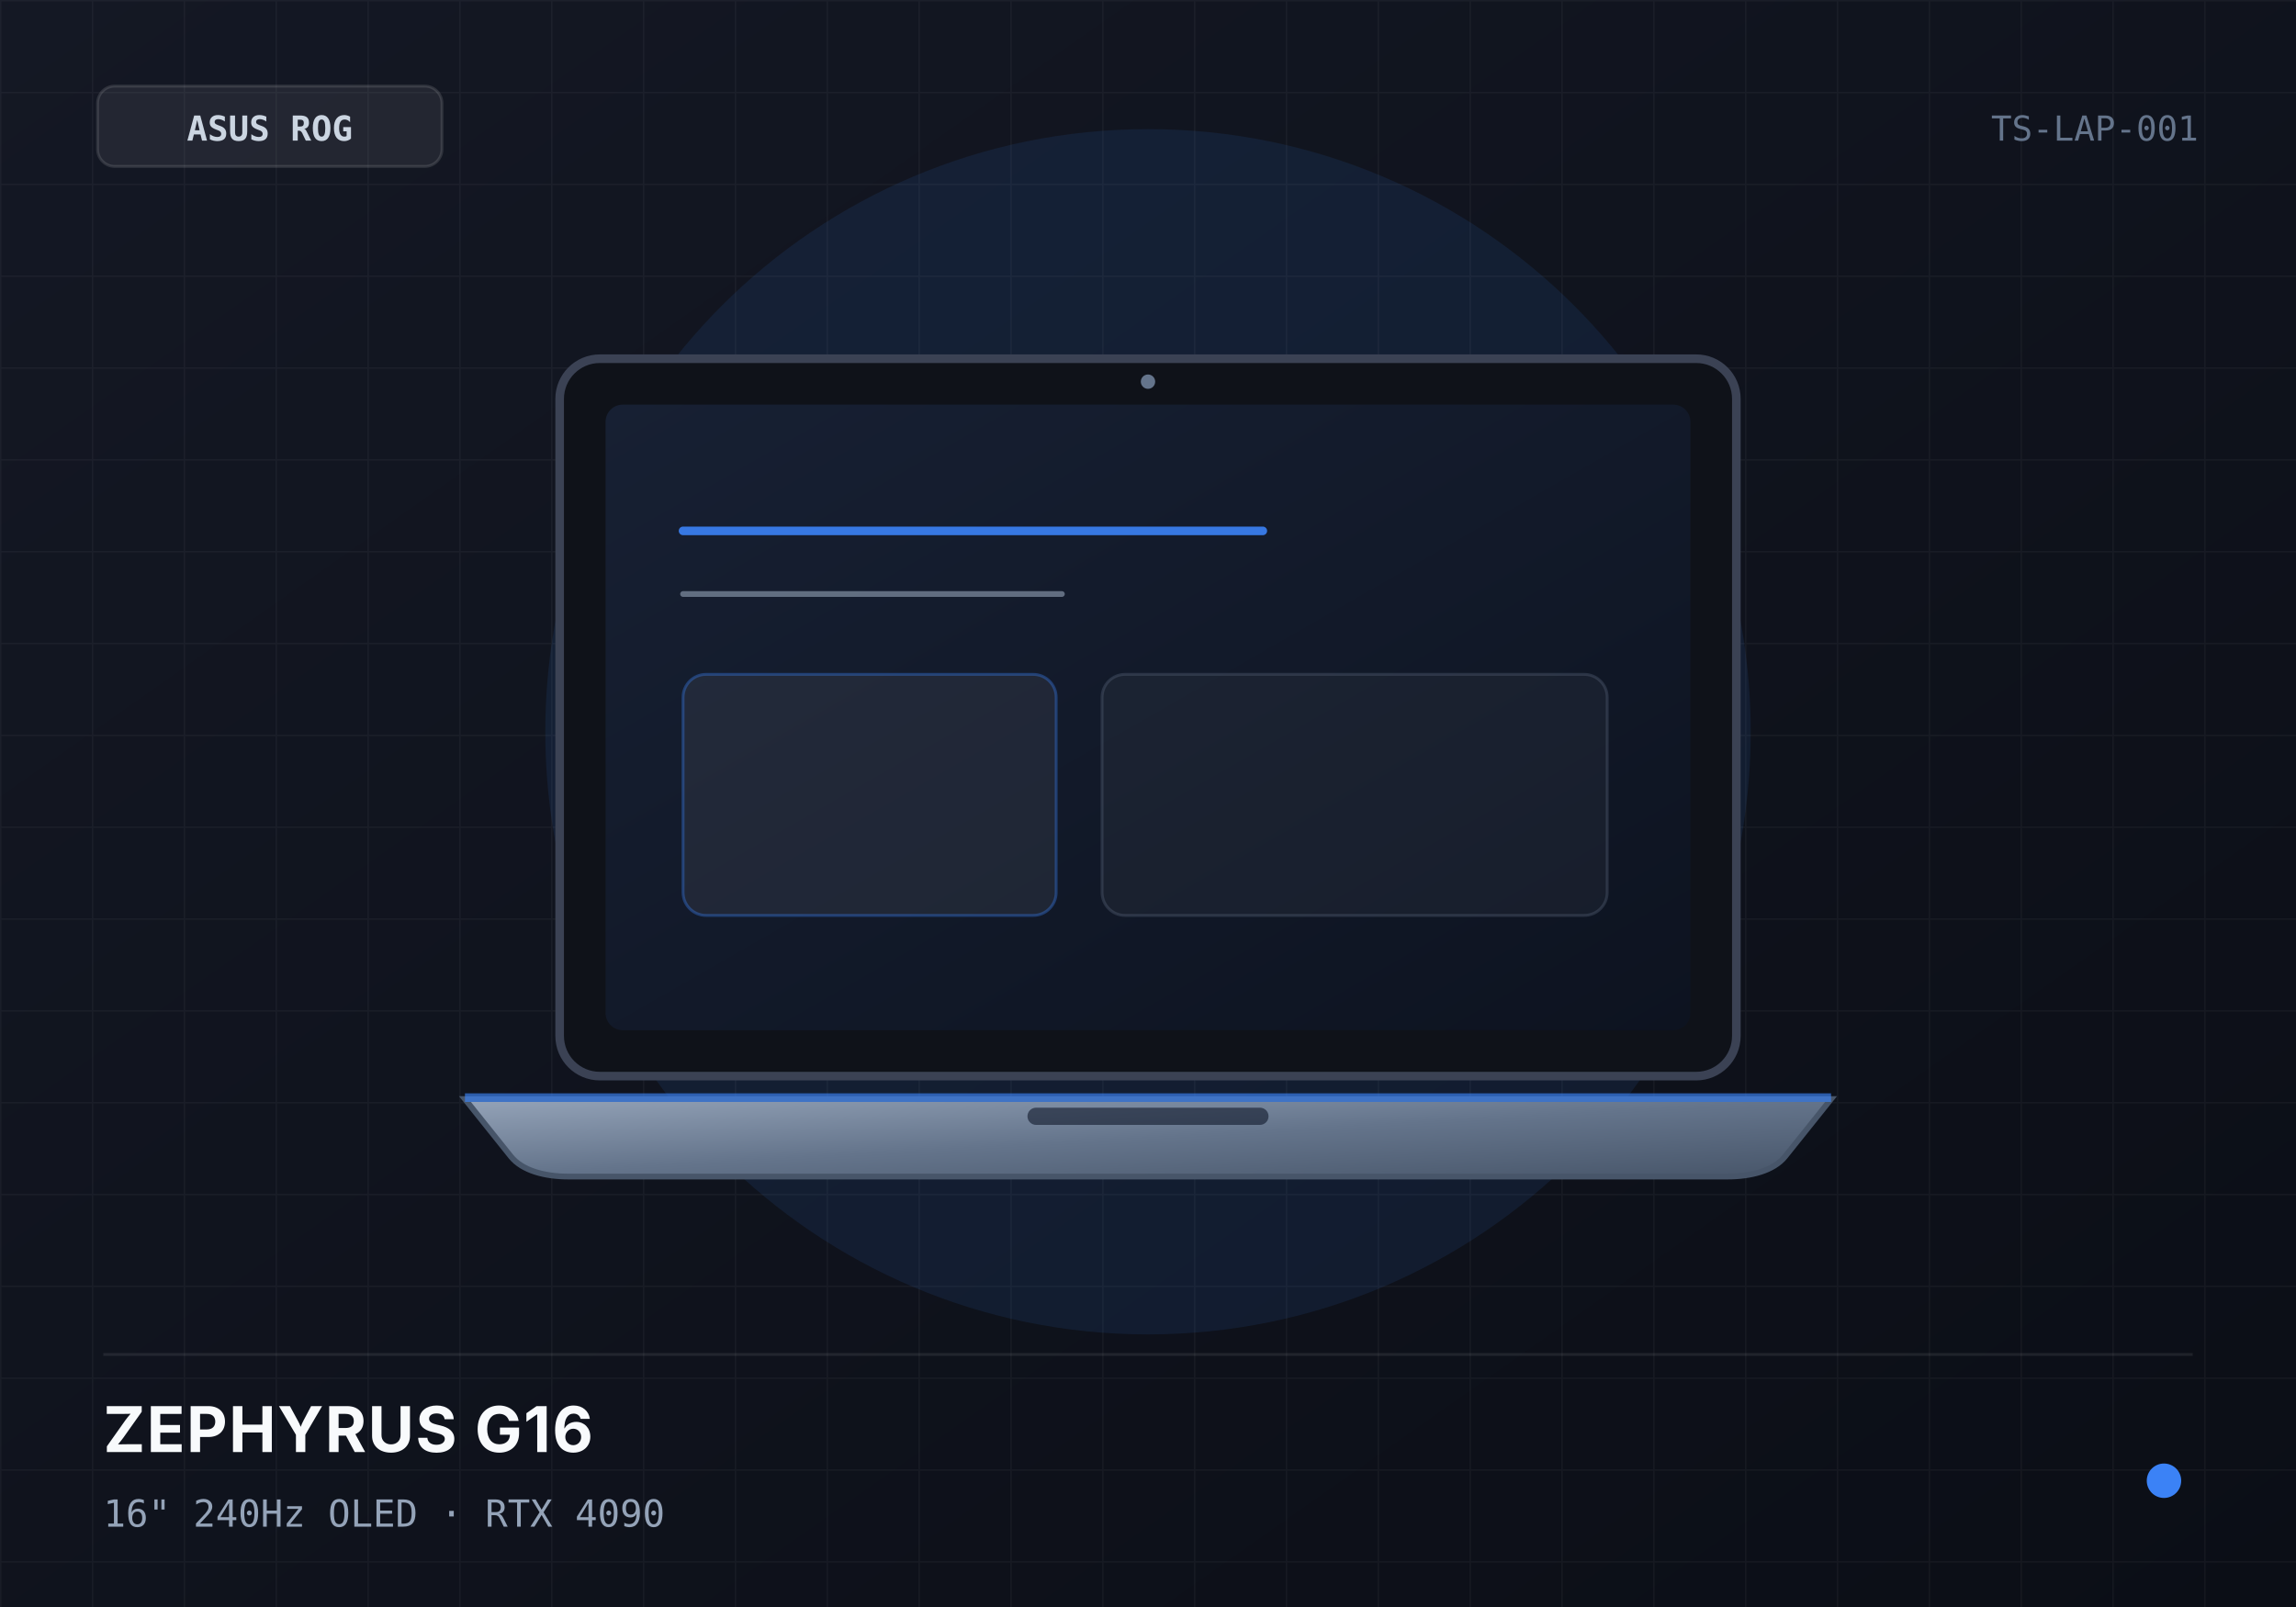
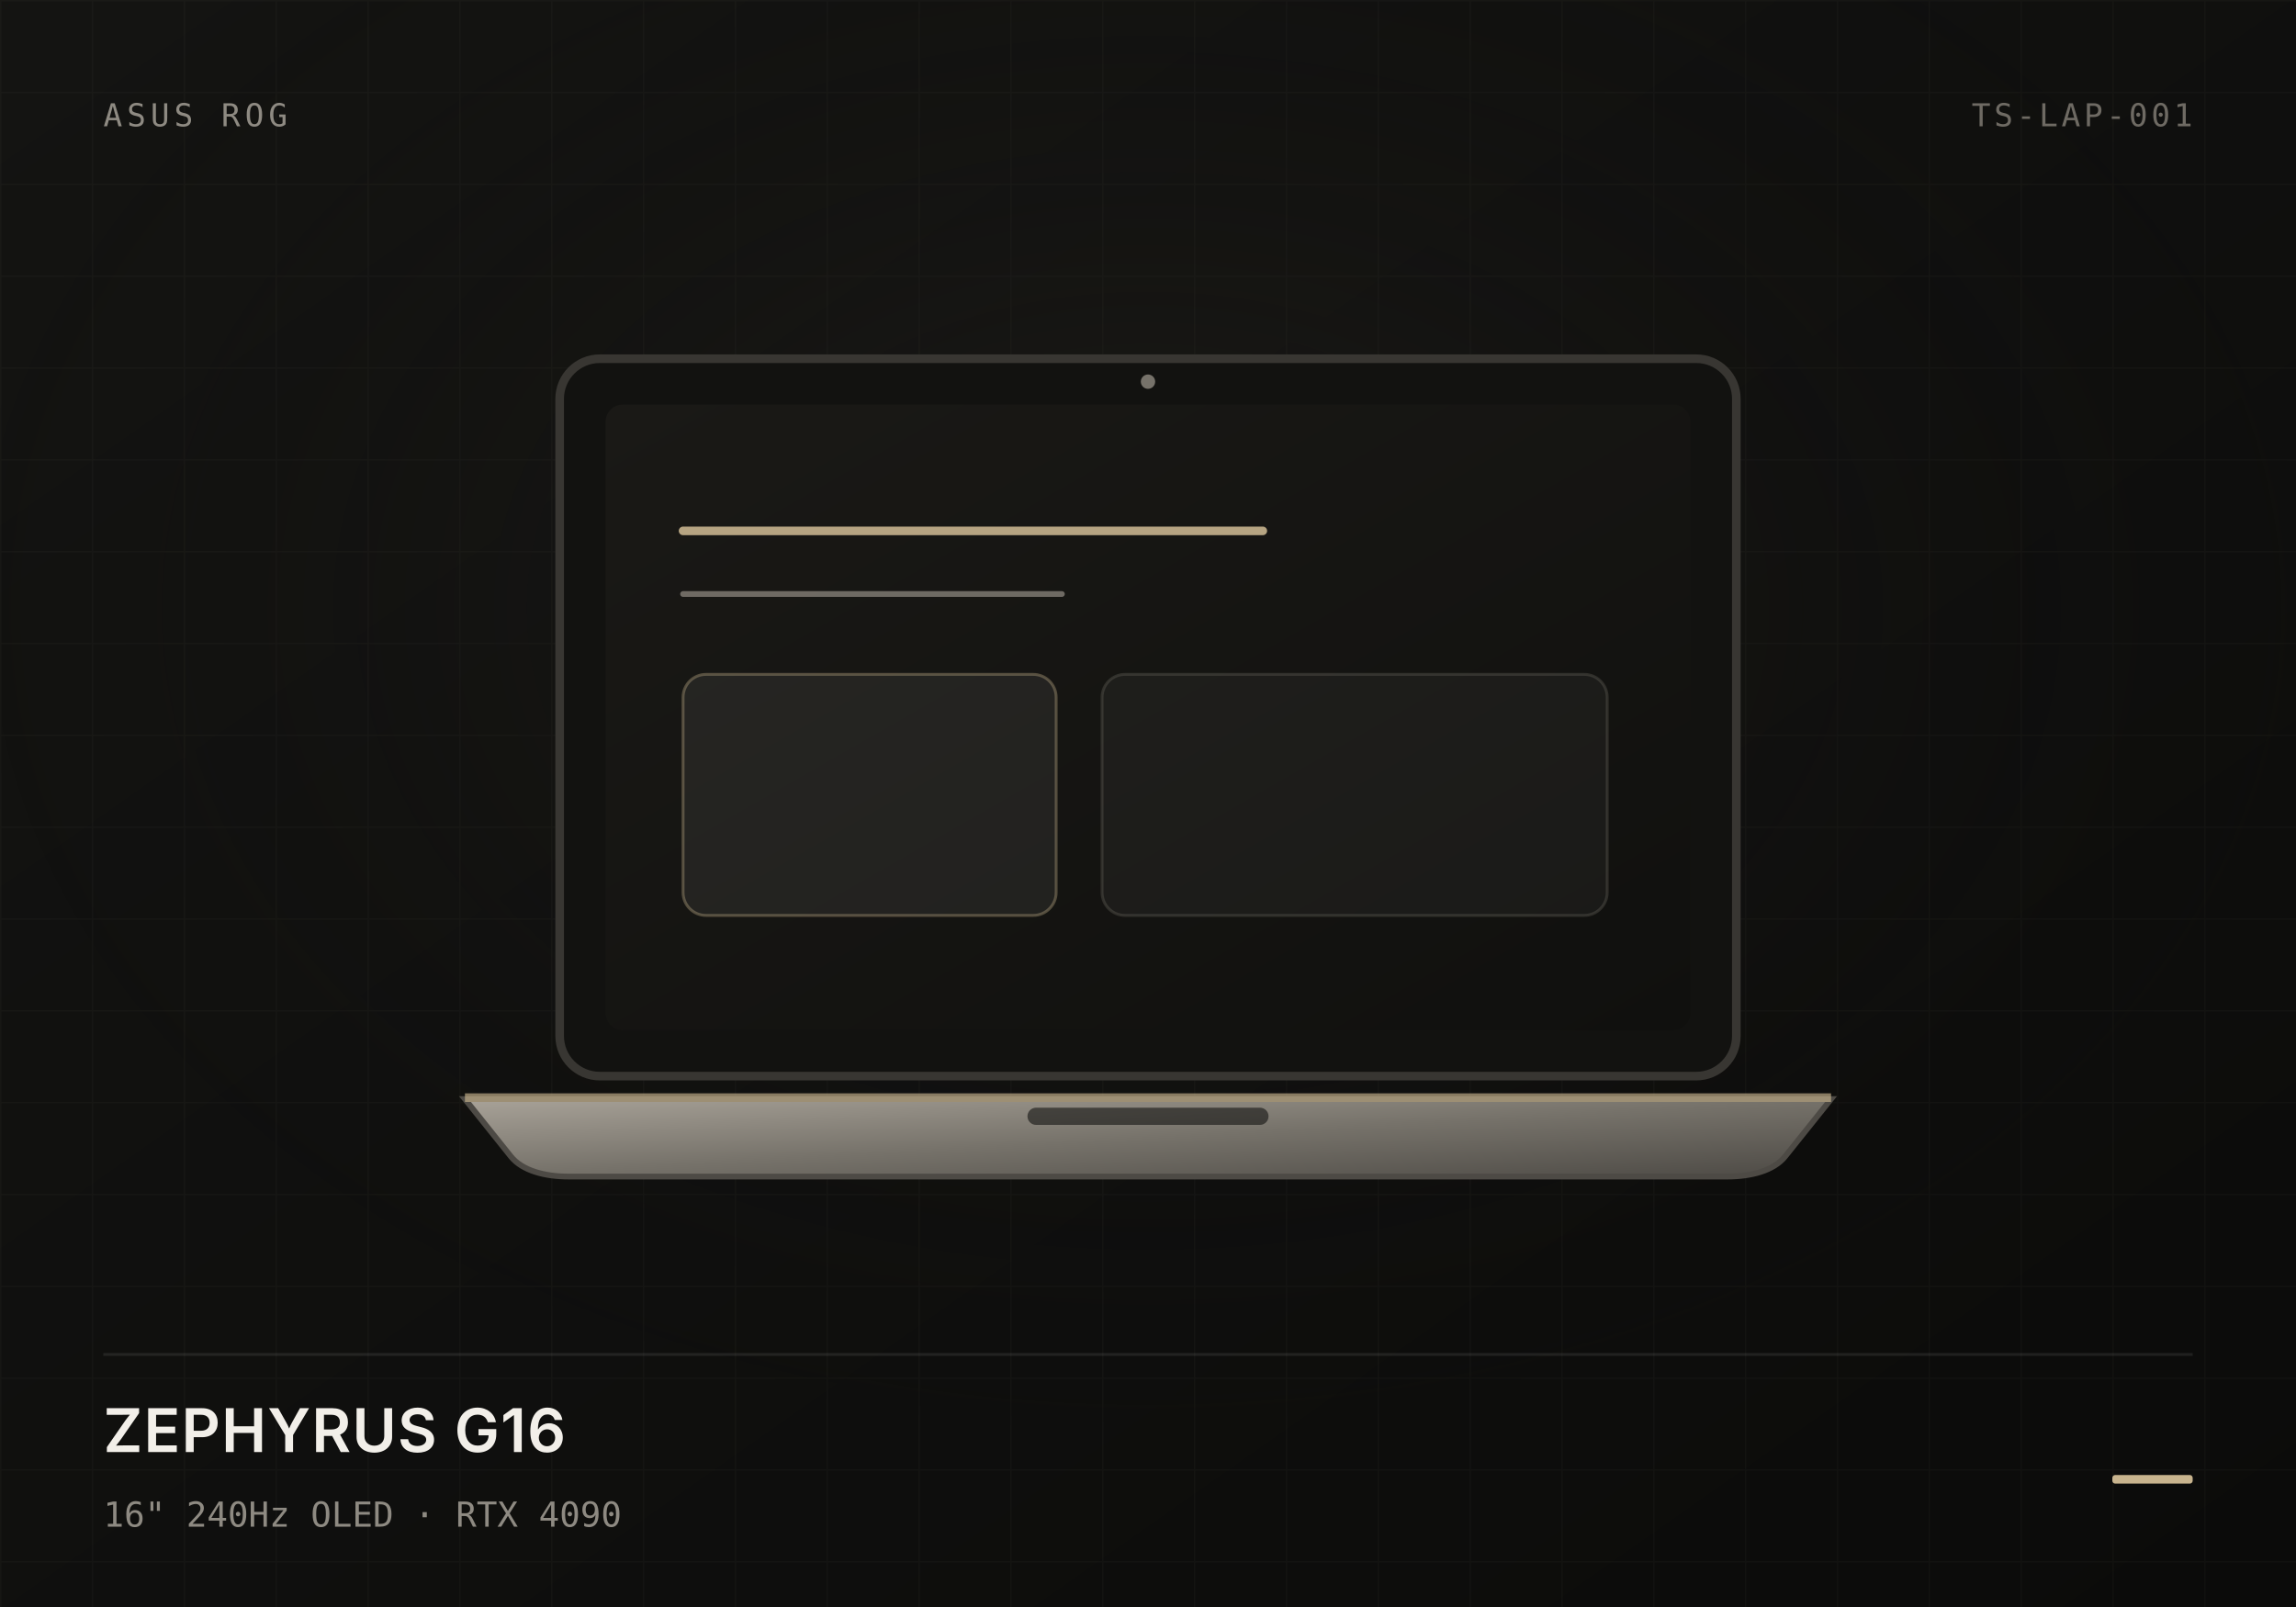
<svg xmlns="http://www.w3.org/2000/svg" viewBox="0 0 800 560" width="800" height="560" role="img" aria-label="ASUS ROG ZEPHYRUS G16">
  <defs>
    <linearGradient id="bgGrad" x1="0%" y1="0%" x2="100%" y2="100%">
-       <stop offset="0%" stop-color="#141824" />
-       <stop offset="100%" stop-color="#0B0E16" />
+       <stop offset="0%" stop-color="#141412" />
+       <stop offset="100%" stop-color="#0B0B0A" />
    </linearGradient>
    <linearGradient id="screenGrad" x1="0%" y1="0%" x2="100%" y2="100%">
-       <stop offset="0%" stop-color="#172033" />
-       <stop offset="100%" stop-color="#0D1320" />
+       <stop offset="0%" stop-color="#1A1916" />
+       <stop offset="100%" stop-color="#10100E" />
    </linearGradient>
    <linearGradient id="metalGrad" x1="0%" y1="0%" x2="100%" y2="100%">
-       <stop offset="0%" stop-color="#94A3B8" />
-       <stop offset="50%" stop-color="#64748B" />
-       <stop offset="100%" stop-color="#475569" />
+       <stop offset="0%" stop-color="#A8A298" />
+       <stop offset="50%" stop-color="#76726A" />
+       <stop offset="100%" stop-color="#4D4A45" />
    </linearGradient>
+     <radialGradient id="museumLight" cx="50%" cy="38%" r="54%">
+       <stop offset="0%" stop-color="#2D2A24" stop-opacity="0.42" />
+       <stop offset="65%" stop-color="#171614" stop-opacity="0.14" />
+       <stop offset="100%" stop-color="#0B0B0A" stop-opacity="0" />
+     </radialGradient>
    <pattern id="grid" width="32" height="32" patternUnits="userSpaceOnUse">
-       <path d="M 32 0 L 0 0 0 32" fill="none" stroke="#FFFFFF" stroke-opacity="0.04" stroke-width="1" />
+       <path d="M 32 0 L 0 0 0 32" fill="none" stroke="#F2EFE9" stroke-opacity="0.025" stroke-width="1" />
    </pattern>
  </defs>
  <rect width="800" height="560" fill="url(#bgGrad)" />
  <rect width="800" height="560" fill="url(#grid)" />
-   <circle cx="400" cy="255" r="210" fill="#3B82F6" fill-opacity="0.10" />
-   <rect x="34" y="30" width="120" height="28" rx="6" fill="#FFFFFF" fill-opacity="0.07" stroke="#FFFFFF" stroke-opacity="0.12" />
-   <text x="94" y="49" text-anchor="middle" fill="#CBD5E1" font-family="ui-monospace, SFMono-Regular, monospace" font-size="12" font-weight="700">ASUS ROG</text>
-   <text x="766" y="49" text-anchor="end" fill="#64748B" font-family="ui-monospace, SFMono-Regular, monospace" font-size="12">TS-LAP-001</text>
+   <rect width="800" height="560" fill="url(#museumLight)" />
+   <text x="36" y="44" fill="#8E8A82" font-family="JetBrains Mono, ui-monospace, SFMono-Regular, monospace" font-size="11" font-weight="500" letter-spacing="1.6">ASUS ROG</text>
+   <text x="764" y="44" text-anchor="end" fill="#6E6A63" font-family="JetBrains Mono, ui-monospace, SFMono-Regular, monospace" font-size="11" letter-spacing="1.2">TS-LAP-001</text>
  <g transform="translate(150,115)">
-     <rect x="45" y="10" width="410" height="250" rx="14" fill="#0F1219" stroke="#3B4254" stroke-width="3" />
+     <rect x="45" y="10" width="410" height="250" rx="14" fill="#121210" stroke="#383632" stroke-width="3" />
    <rect x="61" y="26" width="378" height="218" rx="6" fill="url(#screenGrad)" />
-     <line x1="88" y1="70" x2="290" y2="70" stroke="#3B82F6" stroke-width="3" stroke-linecap="round" opacity="0.9" />
-     <line x1="88" y1="92" x2="220" y2="92" stroke="#94A3B8" stroke-width="2" stroke-linecap="round" opacity="0.6" />
-     <rect x="88" y="120" width="130" height="84" rx="8" fill="#FFFFFF" fill-opacity="0.06" stroke="#3B82F6" stroke-opacity="0.35" />
-     <rect x="234" y="120" width="176" height="84" rx="8" fill="#FFFFFF" fill-opacity="0.04" stroke="#64748B" stroke-opacity="0.3" />
-     <circle cx="250" cy="18" r="2.5" fill="#64748B" />
-     <path d="M12 268 L488 268 L472 288 C468 293 460 295 452 295 L48 295 C40 295 32 293 28 288 Z" fill="url(#metalGrad)" stroke="#475569" stroke-width="2" />
-     <rect x="208" y="271" width="84" height="6" rx="3" fill="#0F172A" opacity="0.6" />
-     <rect x="12" y="266" width="476" height="3" fill="#3B82F6" opacity="0.65" />
+     <line x1="88" y1="70" x2="290" y2="70" stroke="#C8B48E" stroke-width="3" stroke-linecap="round" opacity="0.9" />
+     <line x1="88" y1="92" x2="220" y2="92" stroke="#A8A298" stroke-width="2" stroke-linecap="round" opacity="0.6" />
+     <rect x="88" y="120" width="130" height="84" rx="8" fill="#FFFFFF" fill-opacity="0.06" stroke="#C8B48E" stroke-opacity="0.35" />
+     <rect x="234" y="120" width="176" height="84" rx="8" fill="#FFFFFF" fill-opacity="0.04" stroke="#76726A" stroke-opacity="0.3" />
+     <circle cx="250" cy="18" r="2.5" fill="#76726A" />
+     <path d="M12 268 L488 268 L472 288 C468 293 460 295 452 295 L48 295 C40 295 32 293 28 288 Z" fill="url(#metalGrad)" stroke="#4D4A45" stroke-width="2" />
+     <rect x="208" y="271" width="84" height="6" rx="3" fill="#121210" opacity="0.6" />
+     <rect x="12" y="266" width="476" height="3" fill="#C8B48E" opacity="0.65" />
  </g>
-   <line x1="36" y1="472" x2="764" y2="472" stroke="#FFFFFF" stroke-opacity="0.08" />
-   <text x="36" y="506" fill="#F8FAFC" font-family="-apple-system, BlinkMacSystemFont, Segoe UI, sans-serif" font-size="22" font-weight="700" letter-spacing="0.5">ZEPHYRUS G16</text>
-   <text x="36" y="532" fill="#94A3B8" font-family="ui-monospace, SFMono-Regular, monospace" font-size="13">16" 240Hz OLED · RTX 4090</text>
-   <circle cx="754" cy="516" r="6" fill="#3B82F6" />
+   <line x1="36" y1="472" x2="764" y2="472" stroke="#F2EFE9" stroke-opacity="0.09" />
+   <text x="36" y="506" fill="#F2EFE9" font-family="Inter Tight, -apple-system, BlinkMacSystemFont, Segoe UI, sans-serif" font-size="21" font-weight="600" letter-spacing="0.4">ZEPHYRUS G16</text>
+   <text x="36" y="532" fill="#8E8A82" font-family="JetBrains Mono, ui-monospace, SFMono-Regular, monospace" font-size="12">16" 240Hz OLED · RTX 4090</text>
+   <rect x="736" y="514" width="28" height="3" rx="1" fill="#C8B48E" />
</svg>
